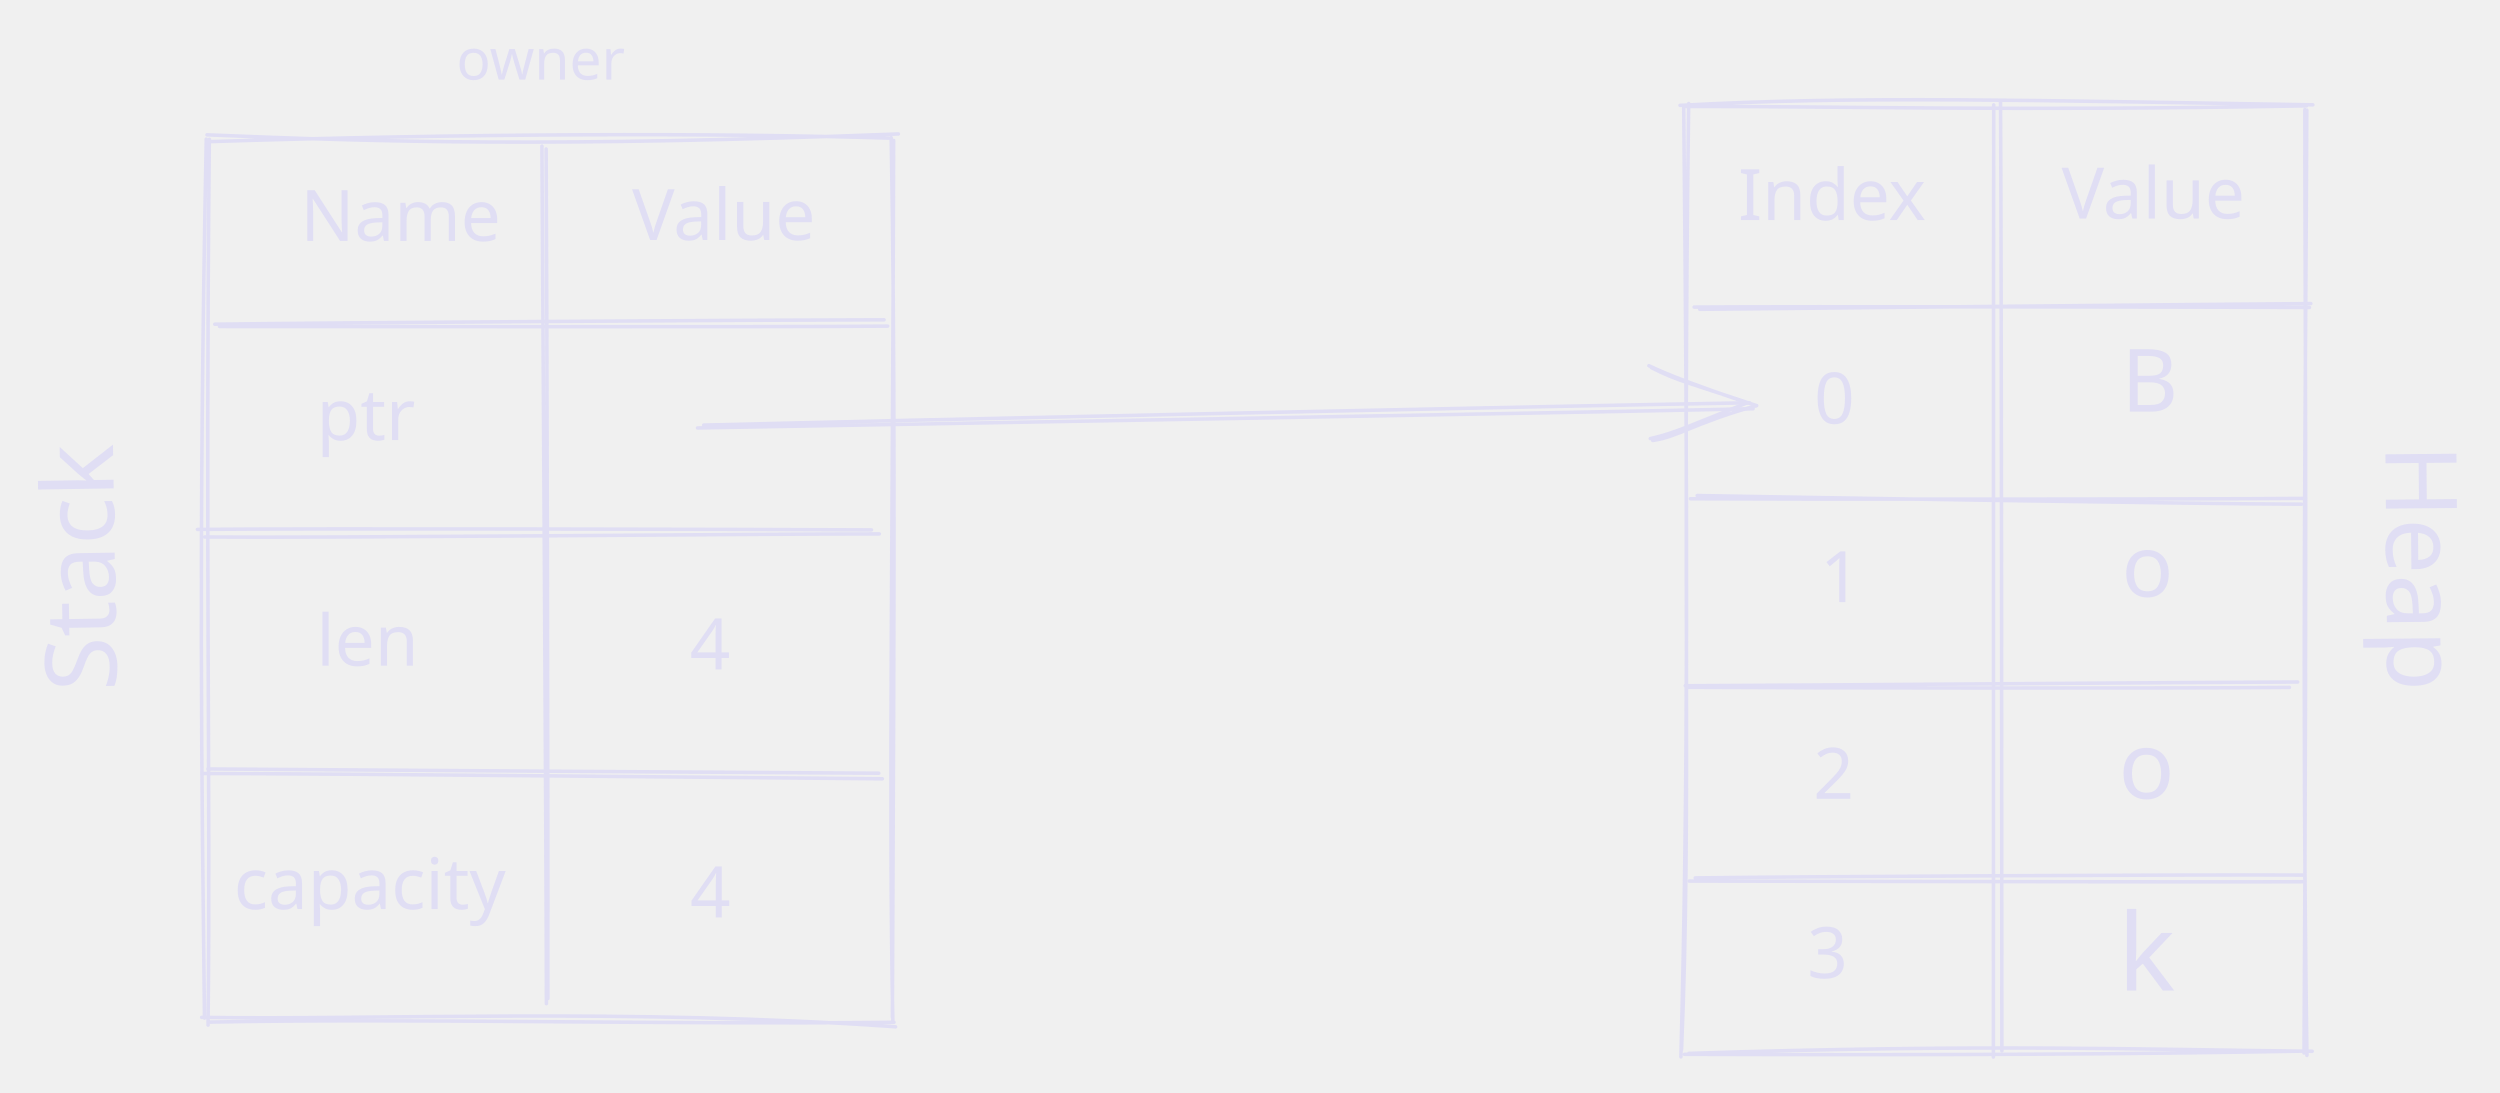
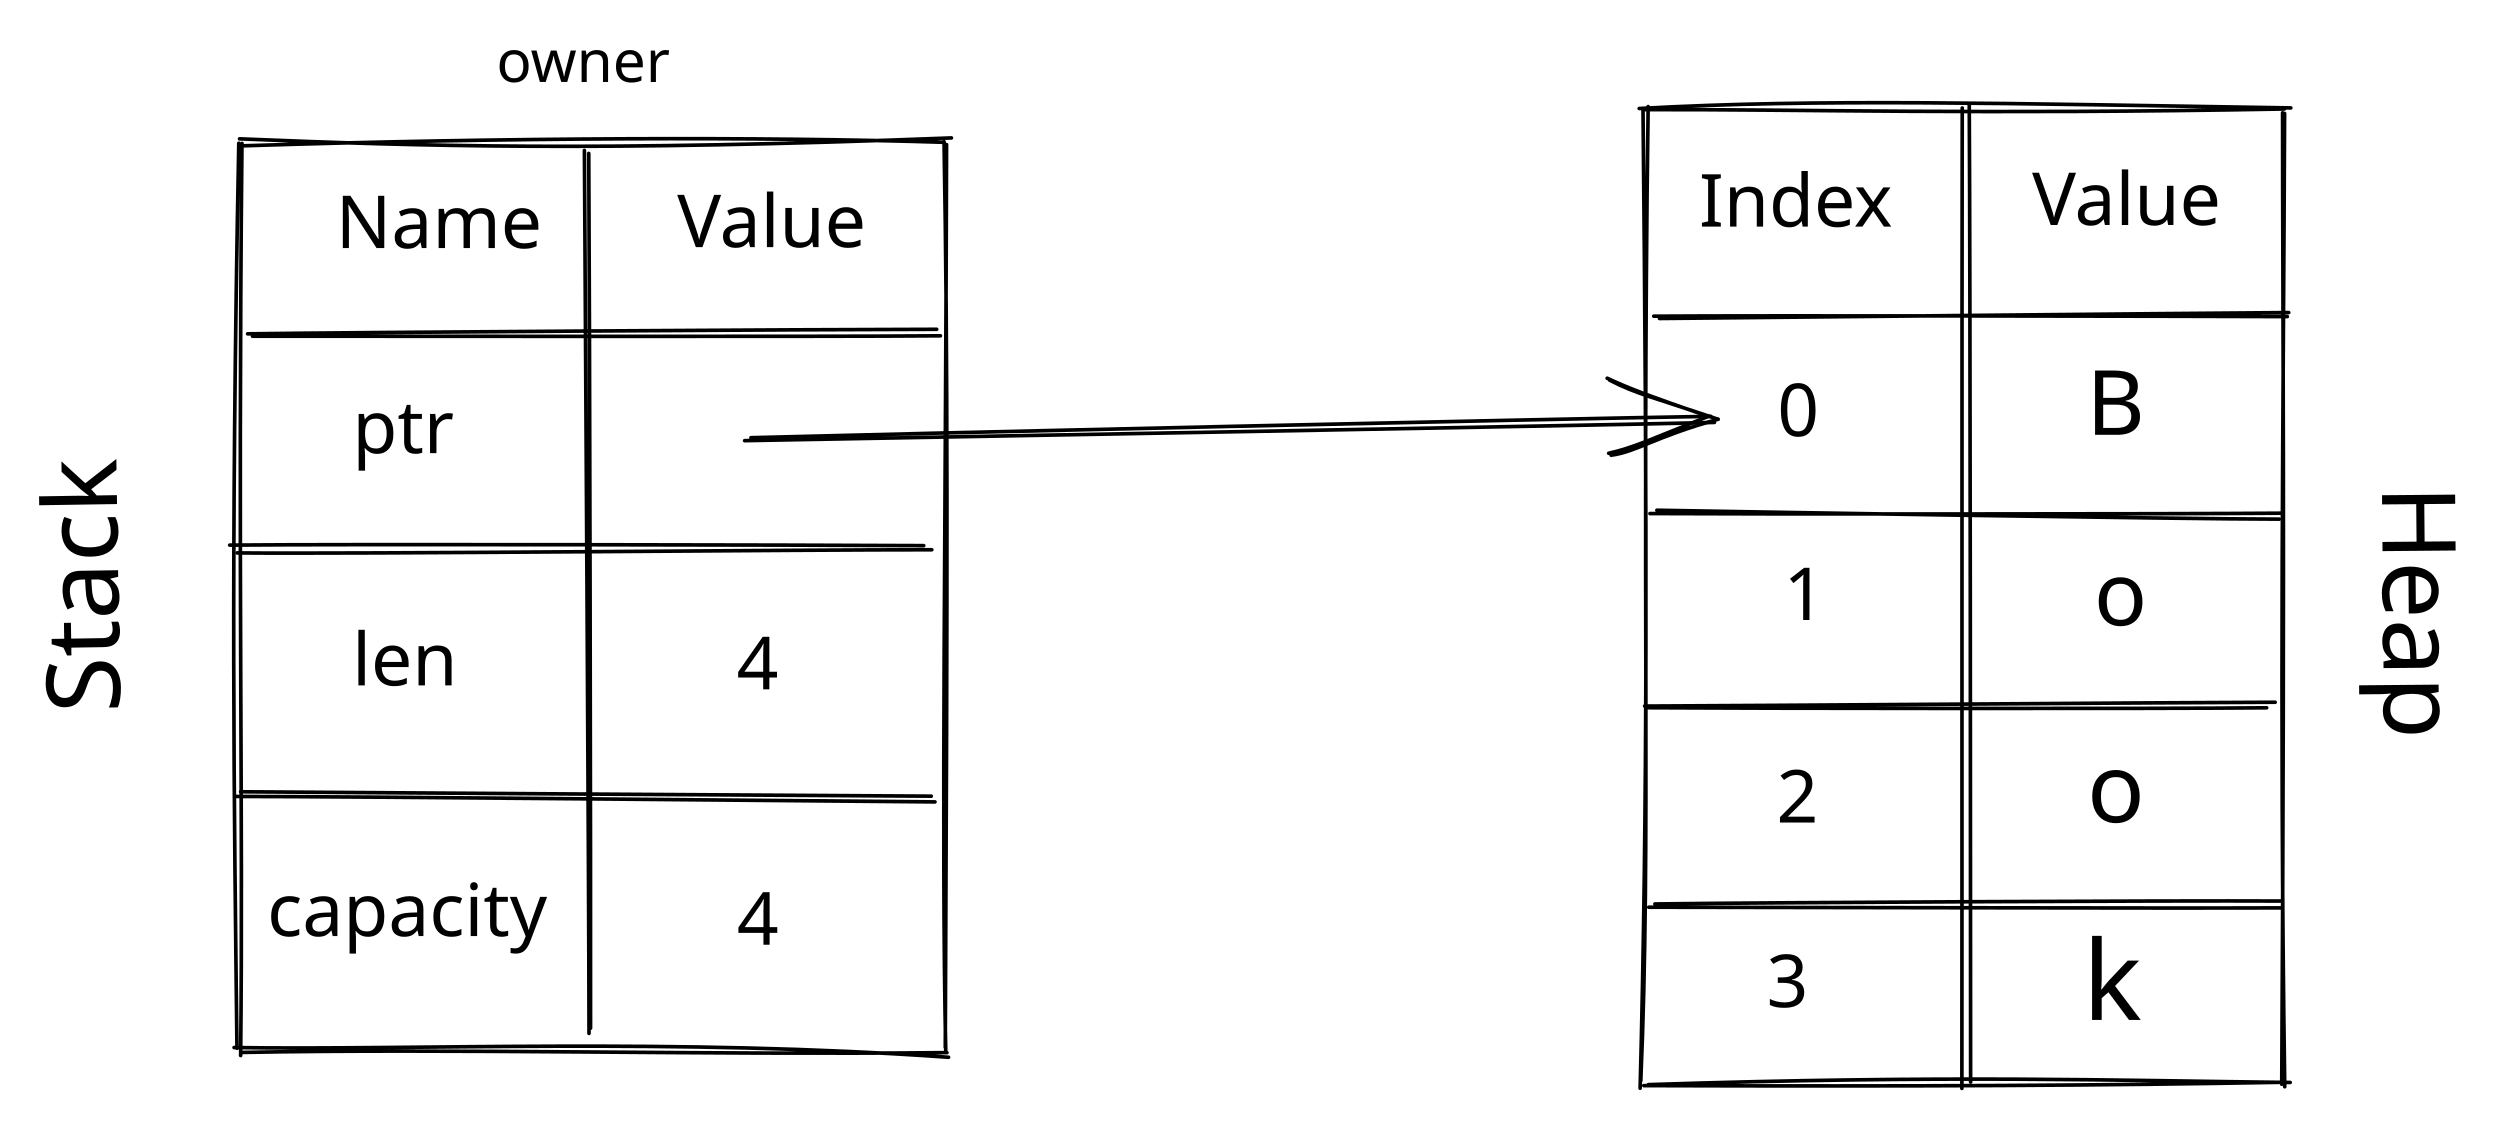
- <svg xmlns="http://www.w3.org/2000/svg" version="1.1" viewBox="0 0 703.719 307.542" width="1407.437" height="615.084">
+ <svg xmlns="http://www.w3.org/2000/svg" version="1.1" viewBox="0 0 683.439 307.542" width="1366.877" height="615.084">
  <defs>
    <style class="style-fonts">
      @font-face {
        font-family: "Virgil";
        src: url("https://excalidraw.com/Virgil.woff2");
      }
      @font-face {
        font-family: "Cascadia";
        src: url("https://excalidraw.com/Cascadia.woff2");
      }
    </style>
  </defs>
-   <g stroke-linecap="round" transform="translate(58.25729 38.88377) rotate(0 96.65234 124.1895)">
-     <path d="M0.01 -0.93 C50.13 1.12, 98.12 2.51, 194.62 -1.18 M0.92 0.98 C72.55 -1.31, 143.7 -1.53, 192.64 0.02 M192.6 -0.15 C193.64 59.22, 193.57 115.65, 192.94 247.43 M193.29 0.64 C193.11 96.17, 191.8 190.57, 193.07 248.45 M193.83 250.15 C119.31 244.85, 46.81 248.26, -1.49 247.49 M193.39 248.88 C125.34 249.55, 58.92 247.72, 0.37 248.83 M0.31 249.67 C1.05 182.65, -0.5 118.92, 0.67 0.32 M-0.7 247.69 C-1.45 182.26, -2.46 115.13, -0.2 0.28" stroke="#e0def4" stroke-width="1" fill="none" />
+   <rect x="0" y="0" width="683.439" height="307.542" fill="#ffffff" />
+   <g stroke-linecap="round" transform="translate(65.47709 38.88377) rotate(0 96.65234 124.1895)">
+     <path d="M0.01 -0.93 C50.13 1.12, 98.12 2.51, 194.62 -1.18 M0.92 0.98 C72.55 -1.31, 143.7 -1.53, 192.64 0.02 M192.6 -0.15 C193.64 59.22, 193.57 115.65, 192.94 247.43 M193.29 0.64 C193.11 96.17, 191.8 190.57, 193.07 248.45 M193.83 250.15 C119.31 244.85, 46.81 248.26, -1.49 247.49 M193.39 248.88 C125.34 249.55, 58.92 247.72, 0.37 248.83 M0.31 249.67 C1.05 182.65, -0.5 118.92, 0.67 0.32 M-0.7 247.69 C-1.45 182.26, -2.46 115.13, -0.2 0.28" stroke="#000000" stroke-width="1" fill="none" />
  </g>
-   <g transform="translate(645.0452 139.9234) rotate(89.5032 31.6 16.8)">
-     <text x="0" y="0" font-family="Virgil, Segoe UI Emoji" font-size="28px" fill="#e0def4" text-anchor="start" style="white-space: pre;" direction="ltr" dominant-baseline="text-before-edge">Heap</text>
+   <g transform="translate(623.5485 146.2505) rotate(89.5032 31.61667 18)">
+     <text x="0" y="0" font-family="Virgil, Segoe UI Emoji" font-size="28px" fill="#000000" text-anchor="start" style="white-space: pre;" direction="ltr" dominant-baseline="text-before-edge">Heap</text>
  </g>
  <g stroke-linecap="round">
-     <g transform="translate(61.58932 91.16112) rotate(0 93.58363 -0.1733962)">
-       <path d="M0.22 0.75 C31.57 0.73, 156.83 0.93, 188.28 0.64 M-1.12 0.1 C30.04 -0.34, 155.66 -1.11, 187.26 -1.14" stroke="#e0def4" stroke-width="1" fill="none" />
+     <g transform="translate(68.80912 91.16112) rotate(0 93.58363 -0.1733962)">
+       <path d="M0.22 0.75 C31.57 0.73, 156.83 0.93, 188.28 0.64 M-1.12 0.1 C30.04 -0.34, 155.66 -1.11, 187.26 -1.14" stroke="#000000" stroke-width="1" fill="none" />
    </g>
  </g>
  <mask />
  <g stroke-linecap="round">
-     <g transform="translate(153.2221 41.50487) rotate(0 0.1675708 120.3123)">
-       <path d="M0.51 0.44 C0.76 40.29, 1.07 199.78, 1 239.57 M-0.68 -0.38 C-0.45 39.62, 0.56 200.91, 0.58 241" stroke="#e0def4" stroke-width="1" fill="none" />
+     <g transform="translate(160.4419 41.50487) rotate(0 0.1675708 120.3123)">
+       <path d="M0.51 0.44 C0.76 40.29, 1.07 199.78, 1 239.57 M-0.68 -0.38 C-0.45 39.62, 0.56 200.91, 0.58 241" stroke="#000000" stroke-width="1" fill="none" />
    </g>
  </g>
  <mask />
-   <g transform="translate(84.56588 52.29393) rotate(0 24.9 12)">
-     <text x="0" y="0" font-family="Virgil, Segoe UI Emoji" font-size="20px" fill="#e0def4" text-anchor="start" style="white-space: pre;" direction="ltr" dominant-baseline="text-before-edge">Name</text>
+   <g transform="translate(91.78568 52.29393) rotate(0 24.90833 12.5)">
+     <text x="0" y="0" font-family="Virgil, Segoe UI Emoji" font-size="20px" fill="#000000" text-anchor="start" style="white-space: pre;" direction="ltr" dominant-baseline="text-before-edge">Name</text>
  </g>
-   <g transform="translate(177.9096 52.03612) rotate(0 25.61667 12)">
-     <text x="0" y="0" font-family="Virgil, Segoe UI Emoji" font-size="20px" fill="#e0def4" text-anchor="start" style="white-space: pre;" direction="ltr" dominant-baseline="text-before-edge">Value</text>
+   <g transform="translate(185.1294 52.03612) rotate(0 25.61667 12.5)">
+     <text x="0" y="0" font-family="Virgil, Segoe UI Emoji" font-size="20px" fill="#000000" text-anchor="start" style="white-space: pre;" direction="ltr" dominant-baseline="text-before-edge">Value</text>
  </g>
  <g stroke-linecap="round">
-     <g transform="translate(55.9487 149.9424) rotate(0 95.59586 0.09977578)">
-       <path d="M-0.37 -0.92 C31.31 -1.23, 157.47 -0.96, 189.36 -0.78 M1.64 1.21 C33.75 1.55, 160.08 0.29, 191.56 0.35" stroke="#e0def4" stroke-width="1" fill="none" />
+     <g transform="translate(63.16849 149.9424) rotate(0 95.59586 0.09977578)">
+       <path d="M-0.37 -0.92 C31.31 -1.23, 157.47 -0.96, 189.36 -0.78 M1.64 1.21 C33.75 1.55, 160.08 0.29, 191.56 0.35" stroke="#000000" stroke-width="1" fill="none" />
    </g>
  </g>
  <mask />
  <g stroke-linecap="round">
-     <g transform="translate(58.16962 218.1611) rotate(0 94.50884 -0.3227112)">
-       <path d="M-1.19 -0.43 C30.41 -0.44, 158.42 0.82, 190.21 1.06 M0.39 -1.71 C31.76 -1.51, 157.26 -0.65, 189.19 -0.51" stroke="#e0def4" stroke-width="1" fill="none" />
+     <g transform="translate(65.38941 218.1611) rotate(0 94.50884 -0.3227112)">
+       <path d="M-1.19 -0.43 C30.41 -0.44, 158.42 0.82, 190.21 1.06 M0.39 -1.71 C31.76 -1.51, 157.26 -0.65, 189.19 -0.51" stroke="#000000" stroke-width="1" fill="none" />
    </g>
  </g>
  <mask />
-   <g transform="translate(89.12057 108.3564) rotate(0 14.88333 12)">
-     <text x="0" y="0" font-family="Virgil, Segoe UI Emoji" font-size="20px" fill="#e0def4" text-anchor="start" style="white-space: pre;" direction="ltr" dominant-baseline="text-before-edge">ptr</text>
+   <g transform="translate(96.34037 108.3564) rotate(0 14.88333 12.5)">
+     <text x="0" y="0" font-family="Virgil, Segoe UI Emoji" font-size="20px" fill="#000000" text-anchor="start" style="white-space: pre;" direction="ltr" dominant-baseline="text-before-edge">ptr</text>
  </g>
-   <g transform="translate(89.05416 171.8603) rotate(0 12.76667 12)">
-     <text x="0" y="0" font-family="Virgil, Segoe UI Emoji" font-size="20px" fill="#e0def4" text-anchor="start" style="white-space: pre;" direction="ltr" dominant-baseline="text-before-edge">len</text>
+   <g transform="translate(96.27396 171.8603) rotate(0 12.76667 12.5)">
+     <text x="0" y="0" font-family="Virgil, Segoe UI Emoji" font-size="20px" fill="#000000" text-anchor="start" style="white-space: pre;" direction="ltr" dominant-baseline="text-before-edge">len</text>
  </g>
-   <g transform="translate(65.81979 240.376) rotate(0 40.81667 12)">
-     <text x="0" y="0" font-family="Virgil, Segoe UI Emoji" font-size="20px" fill="#e0def4" text-anchor="start" style="white-space: pre;" direction="ltr" dominant-baseline="text-before-edge">capacity</text>
+   <g transform="translate(73.03959 240.376) rotate(0 40.83333 12.5)">
+     <text x="0" y="0" font-family="Virgil, Segoe UI Emoji" font-size="20px" fill="#000000" text-anchor="start" style="white-space: pre;" direction="ltr" dominant-baseline="text-before-edge">capacity</text>
  </g>
-   <g transform="translate(4.595677 125.8995) rotate(269.1085 39.61666 33.6)">
-     <text x="39.617" y="0" font-family="Virgil, Segoe UI Emoji" font-size="28px" fill="#e0def4" text-anchor="middle" style="white-space: pre;" direction="ltr" dominant-baseline="text-before-edge">Stack</text>
-     <text x="39.617" y="33.6" font-family="Virgil, Segoe UI Emoji" font-size="28px" fill="#e0def4" text-anchor="middle" style="white-space: pre;" direction="ltr" dominant-baseline="text-before-edge" />
+   <g transform="translate(6.511854 124.292) rotate(269.1085 39.6 35.5)">
+     <text x="39.6" y="0" font-family="Virgil, Segoe UI Emoji" font-size="28px" fill="#000000" text-anchor="middle" style="white-space: pre;" direction="ltr" dominant-baseline="text-before-edge">Stack</text>
+     <text x="39.6" y="35.5" font-family="Virgil, Segoe UI Emoji" font-size="28px" fill="#000000" text-anchor="middle" style="white-space: pre;" direction="ltr" dominant-baseline="text-before-edge" />
  </g>
  <g stroke-linecap="round">
-     <g transform="translate(197.269 120.0049) rotate(0 147.6354 -3.085538)">
-       <path d="M-0.92 0.46 C48.58 -0.43, 246.54 -3.85, 296.19 -4.95 M0.8 -0.35 C50.2 -1.61, 245.89 -5.84, 295.18 -6.63" stroke="#e0def4" stroke-width="1" fill="none" />
+     <g transform="translate(204.4888 120.0049) rotate(0 131.6354 -2.867932)">
+       <path d="M-0.92 0.46 C43.25 -0.36, 219.87 -3.48, 264.19 -4.52 M0.8 -0.35 C44.87 -1.53, 219.22 -5.48, 263.18 -6.19" stroke="#000000" stroke-width="1" fill="none" />
    </g>
-     <g transform="translate(197.269 120.0049) rotate(0 147.6354 -3.085538)">
-       <path d="M267.95 3.98 C275.06 3.01, 279.49 -0.88, 297.17 -5.83 M267.27 3.46 C273.83 2.03, 279.06 -0.45, 294.51 -6.61" stroke="#e0def4" stroke-width="1" fill="none" />
+     <g transform="translate(204.4888 120.0049) rotate(0 131.6354 -2.867932)">
+       <path d="M235.96 4.44 C243.07 3.46, 247.5 -0.43, 265.17 -5.39 M235.28 3.91 C241.83 2.48, 247.07 0, 262.51 -6.18" stroke="#000000" stroke-width="1" fill="none" />
    </g>
-     <g transform="translate(197.269 120.0049) rotate(0 147.6354 -3.085538)">
-       <path d="M267.56 -16.53 C274.83 -12.75, 279.35 -11.89, 297.17 -5.83 M266.88 -17.06 C273.35 -14.05, 278.67 -12.09, 294.51 -6.61" stroke="#e0def4" stroke-width="1" fill="none" />
+     <g transform="translate(204.4888 120.0049) rotate(0 131.6354 -2.867932)">
+       <path d="M235.55 -16.08 C242.82 -12.3, 247.34 -11.45, 265.17 -5.39 M234.87 -16.61 C241.34 -13.6, 246.66 -11.65, 262.51 -6.18" stroke="#000000" stroke-width="1" fill="none" />
    </g>
  </g>
  <mask />
-   <g transform="translate(193.4706 172.9267) rotate(0 6.4 12)">
-     <text x="6.4" y="0" font-family="Virgil, Segoe UI Emoji" font-size="20px" fill="#e0def4" text-anchor="middle" style="white-space: pre;" direction="ltr" dominant-baseline="text-before-edge">4</text>
+   <g transform="translate(200.6904 172.9267) rotate(0 6.4 12.5)">
+     <text x="6.4" y="0" font-family="Virgil, Segoe UI Emoji" font-size="20px" fill="#000000" text-anchor="middle" style="white-space: pre;" direction="ltr" dominant-baseline="text-before-edge">4</text>
  </g>
-   <g transform="translate(193.5409 242.7431) rotate(0 6.4 12)">
-     <text x="6.4" y="0" font-family="Virgil, Segoe UI Emoji" font-size="20px" fill="#e0def4" text-anchor="middle" style="white-space: pre;" direction="ltr" dominant-baseline="text-before-edge">4</text>
+   <g transform="translate(200.7607 242.7431) rotate(0 6.4 12.5)">
+     <text x="6.4" y="0" font-family="Virgil, Segoe UI Emoji" font-size="20px" fill="#000000" text-anchor="middle" style="white-space: pre;" direction="ltr" dominant-baseline="text-before-edge">4</text>
  </g>
-   <g stroke-linecap="round" transform="translate(473.8823 30.25096) rotate(0 87.63672 133.2383)">
-     <path d="M-0.98 -0.59 C48.14 -3.32, 99.15 -1.95, 177.15 -0.75 M0.15 -0.28 C44.55 -0.39, 90.84 1.09, 175.4 -0.46 M174.9 0.59 C174.88 55.98, 175.58 109.07, 174.67 266.14 M175.45 0.76 C175.17 80.15, 173.97 159.6, 175.49 266.84 M176.98 265.67 C129.22 265.16, 84.06 263.59, 1.51 266.26 M175.85 265.6 C125.72 266.51, 76.8 266.78, 0.28 266.53 M-0.55 265.2 C2.27 199.61, -0.34 133.3, 1.46 -1.11 M-0.73 267.24 C1.3 189.99, 1.19 113.24, 0.06 -0.15" stroke="#e0def4" stroke-width="1" fill="none" />
+   <g stroke-linecap="round" transform="translate(449.1021 30.25096) rotate(0 87.63672 133.2383)">
+     <path d="M-0.98 -0.59 C48.14 -3.32, 99.15 -1.95, 177.15 -0.75 M0.15 -0.28 C44.55 -0.39, 90.84 1.09, 175.4 -0.46 M174.9 0.59 C174.88 55.98, 175.58 109.07, 174.67 266.14 M175.45 0.76 C175.17 80.15, 173.97 159.6, 175.49 266.84 M176.98 265.67 C129.22 265.16, 84.06 263.59, 1.51 266.26 M175.85 265.6 C125.72 266.51, 76.8 266.78, 0.28 266.53 M-0.55 265.2 C2.27 199.61, -0.34 133.3, 1.46 -1.11 M-0.73 267.24 C1.3 189.99, 1.19 113.24, 0.06 -0.15" stroke="#000000" stroke-width="1" fill="none" />
  </g>
  <g stroke-linecap="round">
-     <g transform="translate(478.6831 86.27049) rotate(0 84.98546 -0.01359939)">
-       <path d="M-0.23 0.8 C28.33 0.51, 143.48 -0.64, 171.78 -0.82 M-1.81 0.17 C26.65 -0.06, 142.45 0.17, 171.39 0.28" stroke="#e0def4" stroke-width="1" fill="none" />
+     <g transform="translate(453.9029 86.27049) rotate(0 84.98546 -0.01359939)">
+       <path d="M-0.23 0.8 C28.33 0.51, 143.48 -0.64, 171.78 -0.82 M-1.81 0.17 C26.65 -0.06, 142.45 0.17, 171.39 0.28" stroke="#000000" stroke-width="1" fill="none" />
    </g>
  </g>
  <mask />
  <g stroke-linecap="round">
-     <g transform="translate(561.7378 29.53612) rotate(0 0.5640832 133.469)">
-       <path d="M-0.53 -0.01 C-0.65 44.55, -0.56 223.3, -0.63 268.01 M1.39 -1.07 C1.67 43.11, 1.74 221.71, 1.76 266.28" stroke="#e0def4" stroke-width="1" fill="none" />
+     <g transform="translate(536.9576 29.53612) rotate(0 0.5640832 133.469)">
+       <path d="M-0.53 -0.01 C-0.65 44.55, -0.56 223.3, -0.63 268.01 M1.39 -1.07 C1.67 43.11, 1.74 221.71, 1.76 266.28" stroke="#000000" stroke-width="1" fill="none" />
    </g>
  </g>
  <mask />
  <g stroke-linecap="round">
-     <g transform="translate(476.4487 140.1221) rotate(0 85.664 0.5829799)">
-       <path d="M-0.61 0.27 C28.02 0.46, 143.42 0.41, 171.93 0.17 M1.28 -0.64 C29.81 -0.14, 143.41 1.77, 171.42 1.8" stroke="#e0def4" stroke-width="1" fill="none" />
+     <g transform="translate(451.6685 140.1221) rotate(0 85.664 0.5829799)">
+       <path d="M-0.61 0.27 C28.02 0.46, 143.42 0.41, 171.93 0.17 M1.28 -0.64 C29.81 -0.14, 143.41 1.77, 171.42 1.8" stroke="#000000" stroke-width="1" fill="none" />
    </g>
  </g>
  <mask />
  <g stroke-linecap="round">
-     <g transform="translate(474.062 192.3447) rotate(0 86.51198 0.4811974)">
-       <path d="M1.17 1.13 C29.65 1.33, 142.07 1.45, 170.37 1.15 M0.33 0.68 C29.24 0.58, 144.4 -0.3, 172.69 -0.37" stroke="#e0def4" stroke-width="1" fill="none" />
+     <g transform="translate(449.2818 192.3447) rotate(0 86.51198 0.4811974)">
+       <path d="M1.17 1.13 C29.65 1.33, 142.07 1.45, 170.37 1.15 M0.33 0.68 C29.24 0.58, 144.4 -0.3, 172.69 -0.37" stroke="#000000" stroke-width="1" fill="none" />
    </g>
  </g>
  <mask />
  <g stroke-linecap="round">
-     <g transform="translate(476.4956 247.7119) rotate(0 85.58679 -0.4507716)">
-       <path d="M-0.99 0.3 C27.69 0.31, 143.33 0.63, 172.17 0.48 M0.69 -0.59 C29.3 -0.98, 143.27 -1.56, 171.77 -1.39" stroke="#e0def4" stroke-width="1" fill="none" />
+     <g transform="translate(451.7154 247.7119) rotate(0 85.58679 -0.4507716)">
+       <path d="M-0.99 0.3 C27.69 0.31, 143.33 0.63, 172.17 0.48 M0.69 -0.59 C29.3 -0.98, 143.27 -1.56, 171.77 -1.39" stroke="#000000" stroke-width="1" fill="none" />
    </g>
  </g>
  <mask />
-   <g transform="translate(488.8232 46.42283) rotate(0 26.88333 12)">
-     <text x="26.883" y="0" font-family="Virgil, Segoe UI Emoji" font-size="20px" fill="#e0def4" text-anchor="middle" style="white-space: pre;" direction="ltr" dominant-baseline="text-before-edge">Index</text>
+   <g transform="translate(464.0346 46.42283) rotate(0 26.89167 12.5)">
+     <text x="26.892" y="0" font-family="Virgil, Segoe UI Emoji" font-size="20px" fill="#000000" text-anchor="middle" style="white-space: pre;" direction="ltr" dominant-baseline="text-before-edge">Index</text>
  </g>
-   <g transform="translate(580.4961 45.98533) rotate(0 25.61667 12)">
-     <text x="25.617" y="0" font-family="Virgil, Segoe UI Emoji" font-size="20px" fill="#e0def4" text-anchor="middle" style="white-space: pre;" direction="ltr" dominant-baseline="text-before-edge">Value</text>
+   <g transform="translate(555.7159 45.98533) rotate(0 25.61667 12.5)">
+     <text x="25.617" y="0" font-family="Virgil, Segoe UI Emoji" font-size="20px" fill="#000000" text-anchor="middle" style="white-space: pre;" direction="ltr" dominant-baseline="text-before-edge">Value</text>
  </g>
-   <g transform="translate(509.4833 103.7041) rotate(0 6.883333 12)">
-     <text x="6.883" y="0" font-family="Virgil, Segoe UI Emoji" font-size="20px" fill="#e0def4" text-anchor="middle" style="white-space: pre;" direction="ltr" dominant-baseline="text-before-edge">0</text>
+   <g transform="translate(484.7031 103.7041) rotate(0 6.883333 12.5)">
+     <text x="6.883" y="0" font-family="Virgil, Segoe UI Emoji" font-size="20px" fill="#000000" text-anchor="middle" style="white-space: pre;" direction="ltr" dominant-baseline="text-before-edge">0</text>
  </g>
-   <g transform="translate(509.0273 209.333) rotate(0 7.116667 12)">
-     <text x="7.117" y="0" font-family="Virgil, Segoe UI Emoji" font-size="20px" fill="#e0def4" text-anchor="middle" style="white-space: pre;" direction="ltr" dominant-baseline="text-before-edge">2</text>
+   <g transform="translate(484.2471 209.333) rotate(0 7.116667 12.5)">
+     <text x="7.117" y="0" font-family="Virgil, Segoe UI Emoji" font-size="20px" fill="#000000" text-anchor="middle" style="white-space: pre;" direction="ltr" dominant-baseline="text-before-edge">2</text>
  </g>
-   <g transform="translate(507.6164 259.7939) rotate(0 6.816667 12)">
-     <text x="6.817" y="0" font-family="Virgil, Segoe UI Emoji" font-size="20px" fill="#e0def4" text-anchor="middle" style="white-space: pre;" direction="ltr" dominant-baseline="text-before-edge">3</text>
+   <g transform="translate(481.8445 259.7939) rotate(0 6.808333 12.5)">
+     <text x="6.808" y="0" font-family="Virgil, Segoe UI Emoji" font-size="20px" fill="#000000" text-anchor="middle" style="white-space: pre;" direction="ltr" dominant-baseline="text-before-edge">3</text>
  </g>
-   <g transform="translate(515.3531 153.9814) rotate(0 2.716667 12)">
-     <text x="2.717" y="0" font-family="Virgil, Segoe UI Emoji" font-size="20px" fill="#e0def4" text-anchor="middle" style="white-space: pre;" direction="ltr" dominant-baseline="text-before-edge">1</text>
+   <g transform="translate(490.5813 153.9814) rotate(0 2.708333 12.5)">
+     <text x="2.708" y="0" font-family="Virgil, Segoe UI Emoji" font-size="20px" fill="#000000" text-anchor="middle" style="white-space: pre;" direction="ltr" dominant-baseline="text-before-edge">1</text>
  </g>
-   <g transform="translate(596.1823 96.76658) rotate(0 8.95 14.4)">
-     <text x="8.95" y="0" font-family="Virgil, Segoe UI Emoji" font-size="24.616px" fill="#e0def4" text-anchor="middle" style="white-space: pre;" direction="ltr" dominant-baseline="text-before-edge">B</text>
+   <g transform="translate(569.4021 99.76658) rotate(0 8.95 15.5)">
+     <text x="8.95" y="0" font-family="Virgil, Segoe UI Emoji" font-size="24.616px" fill="#000000" text-anchor="middle" style="white-space: pre;" direction="ltr" dominant-baseline="text-before-edge">B</text>
  </g>
-   <g transform="translate(597.8133 149.2861) rotate(0 6.666667 14.4)">
-     <text x="6.667" y="0" font-family="Virgil, Segoe UI Emoji" font-size="24.063px" fill="#e0def4" text-anchor="middle" style="white-space: pre;" direction="ltr" dominant-baseline="text-before-edge">o</text>
+   <g transform="translate(573.0331 152.2861) rotate(0 6.666667 15.5)">
+     <text x="6.667" y="0" font-family="Virgil, Segoe UI Emoji" font-size="24.063px" fill="#000000" text-anchor="middle" style="white-space: pre;" direction="ltr" dominant-baseline="text-before-edge">o</text>
  </g>
-   <g transform="translate(596.9893 204.4931) rotate(0 7.233333 15.6)">
-     <text x="7.233" y="0" font-family="Virgil, Segoe UI Emoji" font-size="26.131px" fill="#e0def4" text-anchor="middle" style="white-space: pre;" direction="ltr" dominant-baseline="text-before-edge">o</text>
+   <g transform="translate(571.2007 204.4931) rotate(0 7.241667 16.5)">
+     <text x="7.242" y="0" font-family="Virgil, Segoe UI Emoji" font-size="26.131px" fill="#000000" text-anchor="middle" style="white-space: pre;" direction="ltr" dominant-baseline="text-before-edge">o</text>
  </g>
-   <g transform="translate(596.8379 255.3525) rotate(0 7.366667 18)">
-     <text x="7.367" y="0" font-family="Virgil, Segoe UI Emoji" font-size="30.247px" fill="#e0def4" text-anchor="middle" style="white-space: pre;" direction="ltr" dominant-baseline="text-before-edge">k</text>
+   <g transform="translate(570.0577 255.3525) rotate(0 7.366667 19.5)">
+     <text x="7.367" y="0" font-family="Virgil, Segoe UI Emoji" font-size="30.247px" fill="#000000" text-anchor="middle" style="white-space: pre;" direction="ltr" dominant-baseline="text-before-edge">k</text>
  </g>
-   <g transform="translate(128.4799 10) rotate(0 20.85 9.6)">
-     <text x="0" y="0" font-family="Virgil, Segoe UI Emoji" font-size="16px" fill="#e0def4" text-anchor="start" style="white-space: pre;" direction="ltr" dominant-baseline="text-before-edge">owner</text>
+   <g transform="translate(135.6997 10) rotate(0 20.85833 10)">
+     <text x="0" y="0" font-family="Virgil, Segoe UI Emoji" font-size="16px" fill="#000000" text-anchor="start" style="white-space: pre;" direction="ltr" dominant-baseline="text-before-edge">owner</text>
  </g>
</svg>
